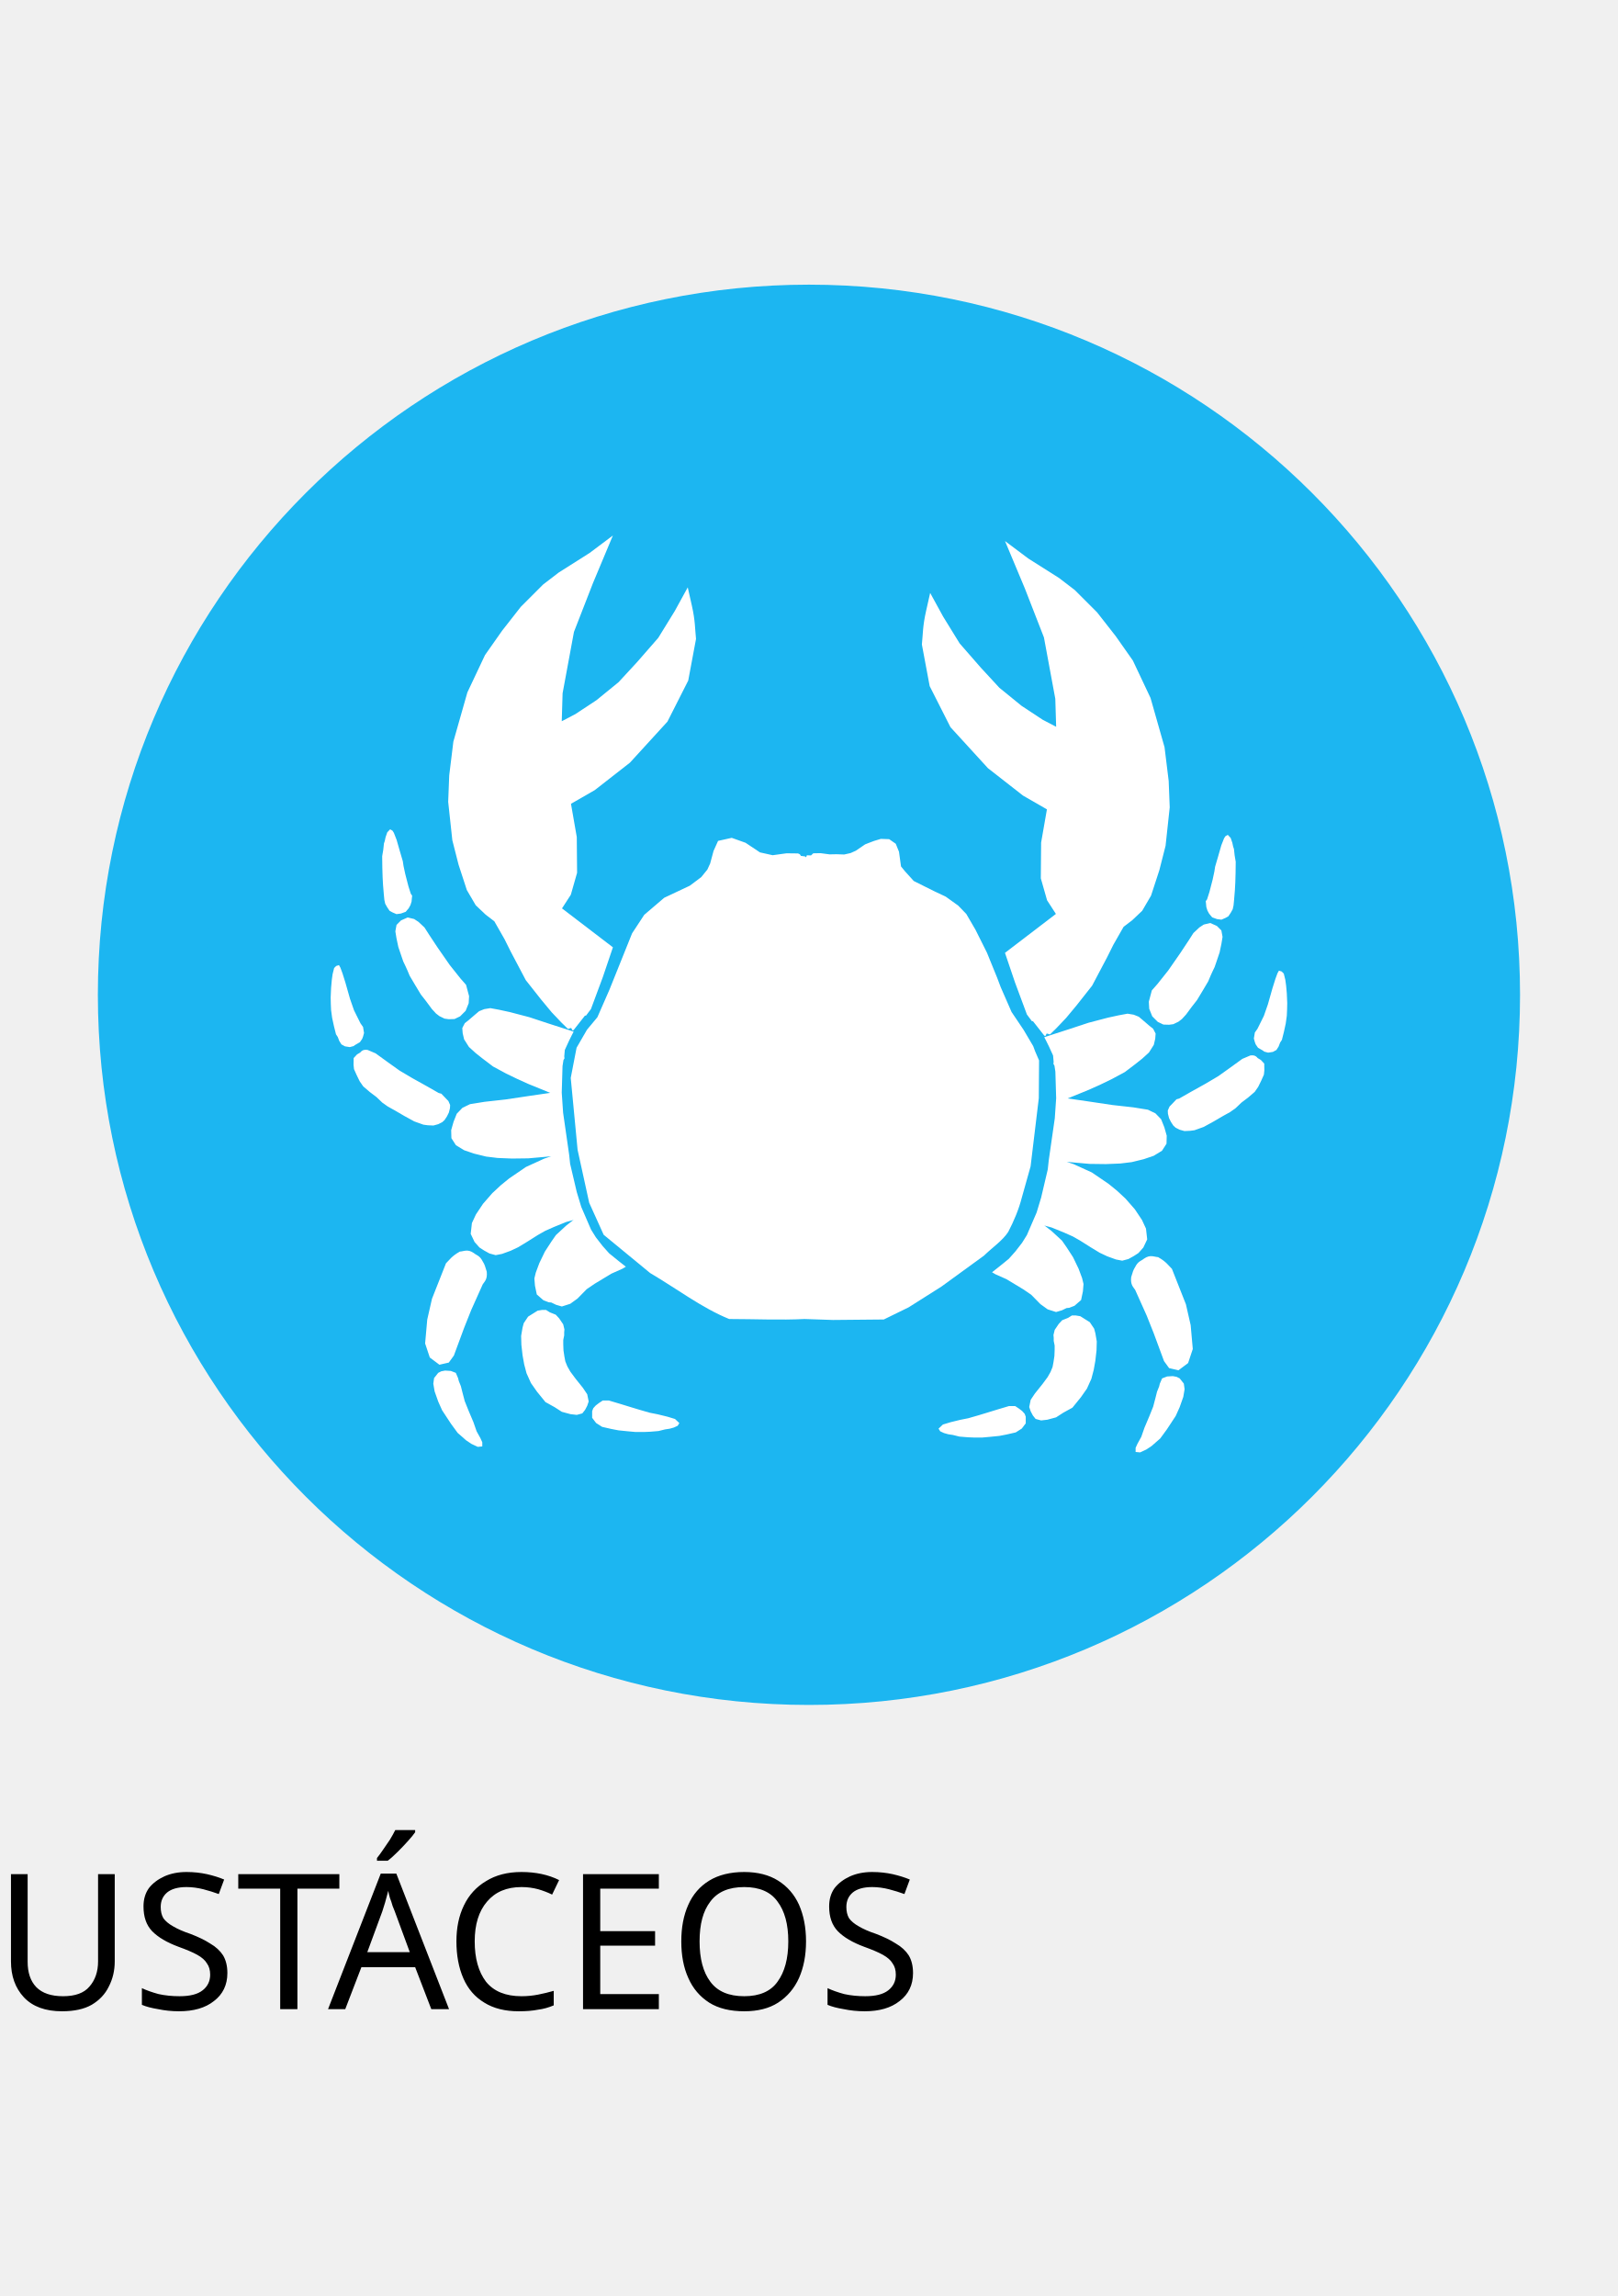
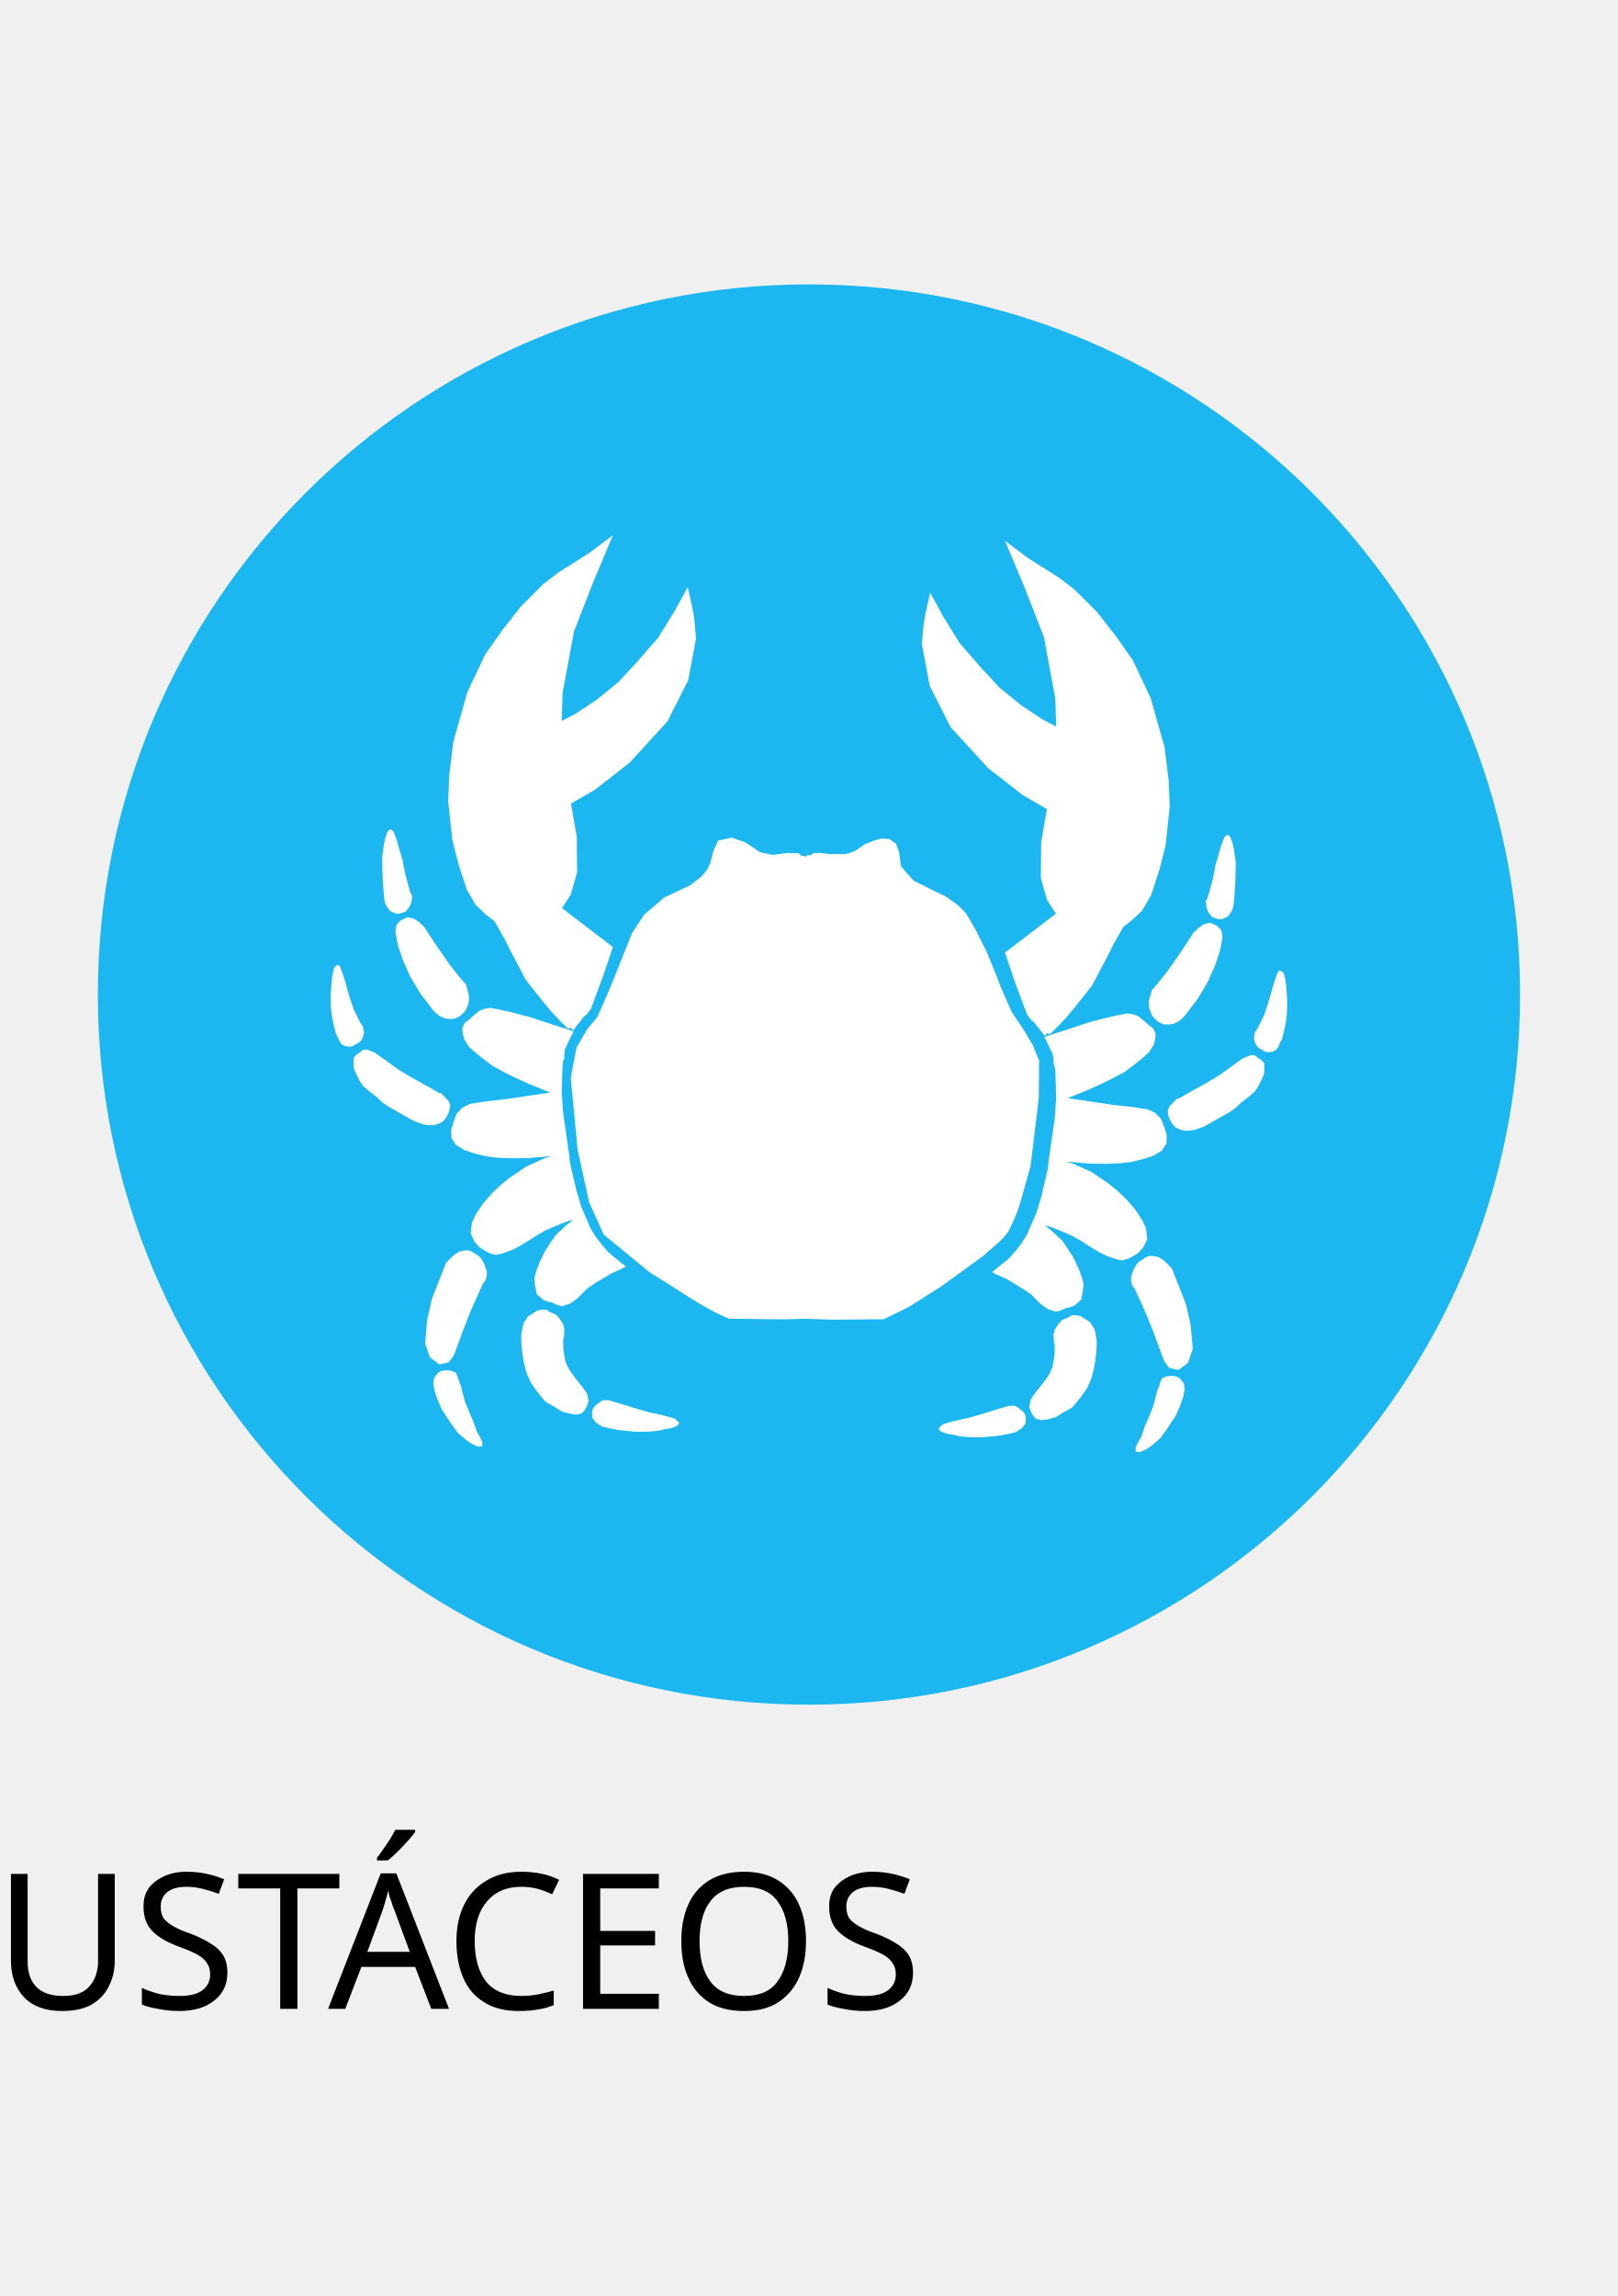
<svg xmlns="http://www.w3.org/2000/svg" width="262.205" height="372.047" id="svg4209" version="1.1">
  <defs id="defs4211" />
  <g id="layer1" transform="translate(0,-680.3149)">
-     <g id="g5335" transform="matrix(5.576633,0,0,5.576633,-1227.129,-1253.357)">
+     <g id="g5335" transform="matrix(5.576633,0,0,5.576633,-1227.129,-1253.4)">
      <text id="text4033-9-3-6" y="405.127" x="243.556" style="font-size:15px;font-style:normal;font-weight:normal;text-align:center;line-height:125%;letter-spacing:0px;word-spacing:0px;text-anchor:middle;fill:#000000;fill-opacity:1;stroke:none;font-family:Sans" xml:space="preserve">
        <tspan style="font-size:5.5px" id="tspan4037-1-5-6" y="405.127" x="243.556">CRUSTÁCEOS</tspan>
      </text>
      <g id="g5308">
        <path style="fill:#1cb6f1;fill-opacity:1;stroke:#1cb6f1;stroke-width:3;stroke-linecap:round;stroke-linejoin:round;stroke-miterlimit:4;stroke-opacity:1;stroke-dasharray:none;stroke-dashoffset:0" id="path3230-2-8-5" d="m 39.937,29.288 c 0,10.339 -8.222,18.72 -18.364,18.72 -10.142,0 -18.364,-8.381 -18.364,-18.72 0,-10.339 8.222,-18.72 18.364,-18.72 10.142,0 18.364,8.381 18.364,18.72 z" transform="matrix(1.040331,0,0,1.020515,221.1144,345.7628)" />
        <g id="g5283">
          <path id="path4196" d="m 250.212,378.656 -0.238,1.976 -0.251,0.893 c -0.091,0.357 -0.231,0.686 -0.395,1.002 -0.16,0.249 -0.467,0.456 -0.7,0.684 l -1.233,0.897 -0.953,0.603 -0.715,0.35 -1.472,0.014 -0.827,-0.028 c -0.692,0.036 -1.455,0.001 -2.184,0 -0.781,-0.316 -1.525,-0.884 -2.287,-1.331 l -1.345,-1.107 -0.417,-0.923 -0.336,-1.532 -0.199,-2.086 0.168,-0.869 0.3,-0.519 0.303,-0.364 0.35,-0.799 0.659,-1.64 0.35,-0.533 0.575,-0.491 0.743,-0.35 0.336,-0.252 0.182,-0.224 0.084,-0.182 0.098,-0.364 0.126,-0.28 0.378,-0.084 0.392,0.14 0.42,0.28 0.378,0.084 0.406,-0.056 0.327,0.004 c 0.071,0.022 0.052,0.045 0.066,0.068 l 0.131,0.017 0.055,0.043 0.027,-0.074 0.113,0.004 0.066,-0.062 0.199,-0.004 0.262,0.035 0.207,-0.004 0.223,0.008 0.191,-0.043 0.156,-0.07 0.27,-0.184 0.109,-0.043 0.145,-0.055 0.195,-0.059 0.23,0.008 0.18,0.125 0.09,0.223 0.059,0.43 0.121,0.148 0.258,0.285 0.578,0.289 0.355,0.168 0.359,0.258 0.23,0.238 0.266,0.457 0.086,0.172 0.246,0.492 0.297,0.73 0.102,0.27 0.316,0.723 0.352,0.523 0.277,0.469 0.055,0.148 0.113,0.262 z" style="fill:#ffffff;fill-opacity:1;stroke:#ffffff;stroke-width:0.05;stroke-linecap:butt;stroke-linejoin:miter;stroke-miterlimit:4;stroke-opacity:1;stroke-dasharray:none" />
          <g transform="translate(178.2152,347.3626)" style="fill:#ffffff;fill-opacity:1;stroke:#ffffff;stroke-opacity:1" id="g4106">
            <path style="fill:#ffffff;fill-opacity:1;stroke:#ffffff;stroke-width:0.05;stroke-linecap:butt;stroke-linejoin:miter;stroke-miterlimit:4;stroke-opacity:1;stroke-dasharray:none" d="m 58.487,29.294 0.333,-0.424 0.03,0 0.135,-0.18 0.346,-0.931 0.285,-0.841 -1.484,-1.134 0.267,-0.413 0.18,-0.631 -0.009,-1.033 -0.171,-0.981 0.706,-0.406 1.018,-0.795 1.086,-1.188 0.601,-1.187 0.225,-1.202 c -0.031,-0.302 -0.021,-0.523 -0.12,-0.962 l -0.105,-0.466 -0.346,0.631 -0.481,0.781 -0.616,0.706 -0.541,0.586 -0.646,0.526 -0.616,0.406 -0.432,0.226 0.026,-0.857 0.331,-1.788 0.556,-1.427 0.541,-1.292 -0.601,0.451 -0.901,0.571 -0.451,0.346 -0.646,0.646 -0.541,0.691 -0.496,0.706 -0.511,1.082 -0.406,1.427 -0.12,0.977 -0.03,0.766 0.12,1.112 0.18,0.706 0.24,0.736 0.255,0.436 0.285,0.27 0.255,0.195 0.3,0.526 0.18,0.361 0.436,0.826 0.451,0.571 0.3,0.361 0.281,0.296 0.179,0.175 c 0.103,-0.021 0.087,-0.062 0.139,0.043 z" id="path4198" />
            <path style="fill:#ffffff;fill-opacity:1;stroke:#ffffff;stroke-width:0.05;stroke-linecap:butt;stroke-linejoin:miter;stroke-miterlimit:4;stroke-opacity:1;stroke-dasharray:none" d="m 58.468,29.374 -0.706,-0.228 -0.552,-0.182 -0.564,-0.148 -0.313,-0.068 -0.25,-0.046 -0.171,0.028 -0.142,0.057 -0.108,0.091 -0.199,0.171 -0.102,0.08 -0.068,0.131 0.011,0.142 0.04,0.171 0.137,0.216 0.194,0.176 0.194,0.154 0.307,0.233 0.381,0.205 0.319,0.154 0.342,0.154 0.7,0.285 -0.666,0.097 -0.723,0.108 -0.609,0.068 -0.421,0.068 -0.211,0.102 -0.159,0.165 -0.091,0.228 -0.068,0.239 0.006,0.222 0.125,0.194 0.233,0.142 0.285,0.097 0.347,0.085 0.33,0.04 0.416,0.017 0.473,-0.006 0.387,-0.034 0.427,-0.04 0.097,-0.023 -0.171,0.063 -0.268,0.091 -0.524,0.239 -0.484,0.33 -0.245,0.199 -0.245,0.228 -0.268,0.307 -0.205,0.307 -0.114,0.245 -0.034,0.302 0.108,0.228 0.137,0.154 0.131,0.085 0.154,0.085 0.171,0.046 0.176,-0.034 0.25,-0.091 0.216,-0.102 0.262,-0.159 0.307,-0.194 0.211,-0.12 0.256,-0.114 0.364,-0.148 0.273,-0.074 0.12,-0.034 -0.188,0.114 -0.182,0.142 -0.296,0.273 -0.131,0.188 -0.188,0.29 -0.159,0.33 -0.102,0.273 -0.04,0.165 0.017,0.205 0.051,0.245 0.182,0.159 0.148,0.057 0.074,0.006 0.142,0.068 0.159,0.046 0.233,-0.074 0.205,-0.148 0.268,-0.273 0.233,-0.159 0.49,-0.296 0.319,-0.142 0.068,-0.04 -0.188,-0.148 -0.273,-0.222 -0.188,-0.211 -0.199,-0.256 -0.142,-0.228 -0.285,-0.66 -0.131,-0.433 -0.194,-0.825 -0.028,-0.262 -0.176,-1.224 -0.04,-0.586 0.023,-0.774 0.028,-0.182 0.028,-0.046 -0.006,-0.051 0.017,-0.194 0.125,-0.273 0.085,-0.171 z" id="path4200" />
            <path style="fill:#ffffff;fill-opacity:1;stroke:#ffffff;stroke-width:0.05;stroke-linecap:butt;stroke-linejoin:miter;stroke-miterlimit:4;stroke-opacity:1;stroke-dasharray:none" d="m 53.695,27.567 0.066,0.158 0.154,0.26 0.17,0.282 0.154,0.197 0.165,0.223 0.117,0.127 0.096,0.074 0.143,0.069 0.117,0.016 0.159,-0.005 0.154,-0.074 0.154,-0.154 0.085,-0.212 0.011,-0.197 -0.085,-0.319 -0.159,-0.181 -0.313,-0.393 -0.351,-0.505 -0.239,-0.361 -0.143,-0.223 -0.17,-0.159 -0.122,-0.08 -0.175,-0.042 -0.181,0.08 -0.122,0.122 -0.032,0.175 0.032,0.197 0.053,0.25 0.09,0.266 0.053,0.154 0.065,0.136 z" id="path4202" />
            <path style="fill:#ffffff;fill-opacity:1;stroke:#ffffff;stroke-width:0.05;stroke-linecap:butt;stroke-linejoin:miter;stroke-miterlimit:4;stroke-opacity:1;stroke-dasharray:none" d="m 53.016,23.895 -0.02,0.184 -0.031,0.184 0.004,0.324 0.008,0.277 0.012,0.223 0.023,0.277 0.016,0.164 0.023,0.105 0.055,0.098 0.066,0.098 0.078,0.043 0.109,0.047 0.121,-0.016 0.129,-0.047 0.082,-0.098 0.047,-0.086 0.031,-0.098 0.008,-0.086 0.008,-0.074 -0.035,-0.047 -0.07,-0.219 -0.094,-0.363 -0.051,-0.238 -0.02,-0.133 -0.086,-0.293 -0.094,-0.328 -0.078,-0.199 -0.035,-0.055 -0.047,-0.027 -0.066,0.07 -0.047,0.137 -0.023,0.109 z" id="path4204" />
            <path style="fill:#ffffff;fill-opacity:1;stroke:#ffffff;stroke-width:0.05;stroke-linecap:butt;stroke-linejoin:miter;stroke-miterlimit:4;stroke-opacity:1;stroke-dasharray:none" d="m 51.617,27.473 -0.051,0.051 -0.043,0.172 -0.023,0.168 -0.02,0.227 -0.012,0.277 0.004,0.184 0.008,0.18 0.031,0.227 0.051,0.234 0.059,0.234 0.051,0.078 0.043,0.113 0.059,0.094 0.094,0.051 0.129,0.02 0.102,-0.027 0.035,-0.027 0.141,-0.082 0.062,-0.09 0.023,-0.062 0.027,-0.098 -0.027,-0.164 -0.074,-0.105 -0.188,-0.379 -0.117,-0.336 -0.133,-0.469 -0.086,-0.273 -0.059,-0.16 -0.031,-0.055 z" id="path4206" />
            <path style="fill:#ffffff;fill-opacity:1;stroke:#ffffff;stroke-width:0.046;stroke-linecap:butt;stroke-linejoin:miter;stroke-miterlimit:4;stroke-opacity:1;stroke-dasharray:none" d="m 52.959,31.405 -0.172,-0.164 -0.191,-0.144 -0.191,-0.164 -0.098,-0.141 -0.09,-0.184 -0.074,-0.167 -0.012,-0.117 0.003,-0.188 0.089,-0.096 0.094,-0.056 c 0.064,-0.083 0.128,-0.078 0.192,-0.071 l 0.228,0.097 0.349,0.253 0.346,0.247 0.361,0.214 0.452,0.252 0.329,0.188 0.074,0.02 0.137,0.144 0.059,0.06 0.047,0.107 -0.004,0.084 -0.031,0.124 -0.055,0.11 -0.066,0.1 -0.062,0.057 -0.113,0.057 -0.133,0.037 -0.16,-0.007 -0.125,-0.017 -0.262,-0.094 -0.281,-0.154 -0.281,-0.164 -0.199,-0.11 z" id="path4208" />
            <path style="fill:#ffffff;fill-opacity:1;stroke:#ffffff;stroke-width:0.05;stroke-linecap:butt;stroke-linejoin:miter;stroke-miterlimit:4;stroke-opacity:1;stroke-dasharray:none" d="m 55.505,37.437 0.335,-0.747 c 0.056,-0.088 0.135,-0.136 0.114,-0.351 -0.053,-0.17 -0.052,-0.188 -0.114,-0.29 -0.084,-0.168 -0.168,-0.165 -0.252,-0.236 -0.169,-0.116 -0.264,-0.046 -0.384,-0.038 -0.232,0.131 -0.281,0.225 -0.389,0.33 l -0.404,1.024 -0.137,0.602 -0.061,0.686 0.132,0.396 0.264,0.198 0.252,-0.058 0.14,-0.193 0.3,-0.811 z" id="path3330" />
            <path style="fill:#ffffff;fill-opacity:1;stroke:#ffffff;stroke-width:0.05;stroke-linecap:butt;stroke-linejoin:miter;stroke-miterlimit:4;stroke-opacity:1;stroke-dasharray:none" d="m 54.472,39.436 0.112,-0.142 0.081,-0.041 0.105,-0.02 0.159,0.01 0.132,0.051 0.061,0.142 0.02,0.081 0.061,0.153 0.041,0.163 0.071,0.27 0.112,0.279 0.142,0.336 0.092,0.264 0.112,0.203 0.051,0.112 0,0.092 -0.102,0.01 -0.173,-0.081 -0.153,-0.102 -0.244,-0.214 -0.193,-0.264 -0.254,-0.386 -0.112,-0.249 -0.105,-0.297 -0.037,-0.217 z" id="path4100" />
            <path style="fill:#ffffff;fill-opacity:1;stroke:#ffffff;stroke-width:0.05;stroke-linecap:butt;stroke-linejoin:miter;stroke-miterlimit:4;stroke-opacity:1;stroke-dasharray:none" d="m 59.096,40.315 0.067,-0.074 0.087,-0.067 0.107,-0.071 0.168,3e-6 0.329,0.098 0.329,0.101 0.221,0.067 0.302,0.087 0.235,0.047 0.275,0.067 0.221,0.067 0.107,0.101 -0.034,0.054 -0.101,0.047 -0.121,0.034 -0.134,0.02 -0.188,0.047 -0.242,0.02 -0.168,0.007 -0.255,0 -0.221,-0.02 -0.268,-0.027 -0.208,-0.04 -0.262,-0.06 -0.168,-0.107 -0.107,-0.141 0,-0.181 z" id="path4102" />
            <path style="fill:#ffffff;fill-opacity:1;stroke:#ffffff;stroke-width:0.05;stroke-linecap:butt;stroke-linejoin:miter;stroke-miterlimit:4;stroke-opacity:1;stroke-dasharray:none" d="m 58.211,38.806 -0.027,-0.181 -0.007,-0.181 0,-0.127 0.027,-0.134 0,-0.087 0.007,-0.081 -0.034,-0.141 -0.114,-0.168 -0.094,-0.101 -0.168,-0.067 -0.107,-0.067 -0.107,0 -0.121,0.02 -0.107,0.067 -0.161,0.101 -0.121,0.181 -0.034,0.127 -0.04,0.235 0.007,0.255 0.034,0.302 0.047,0.262 0.067,0.255 0.127,0.282 0.174,0.248 0.242,0.298 0.262,0.145 0.208,0.134 0.248,0.067 0.174,0.02 0.148,-0.04 0.074,-0.094 0.06,-0.114 0.04,-0.118 -0.04,-0.197 -0.121,-0.181 -0.215,-0.268 -0.154,-0.208 -0.087,-0.154 -0.06,-0.148 z" id="path4104" />
          </g>
          <g transform="matrix(-1,0,0,1,308.8997,347.5237)" style="fill:#ffffff;fill-opacity:1;stroke:#ffffff;stroke-opacity:1" id="g4106-5">
            <path style="fill:#ffffff;fill-opacity:1;stroke:#ffffff;stroke-width:0.05;stroke-linecap:butt;stroke-linejoin:miter;stroke-miterlimit:4;stroke-opacity:1;stroke-dasharray:none" d="m 58.487,29.294 0.333,-0.424 0.03,0 0.135,-0.18 0.346,-0.931 0.285,-0.841 -1.484,-1.134 0.267,-0.413 0.18,-0.631 -0.009,-1.033 -0.171,-0.981 0.706,-0.406 1.018,-0.795 1.086,-1.188 0.601,-1.187 0.225,-1.202 c -0.031,-0.302 -0.021,-0.523 -0.12,-0.962 l -0.105,-0.466 -0.346,0.631 -0.481,0.781 -0.616,0.706 -0.541,0.586 -0.646,0.526 -0.616,0.406 -0.432,0.226 0.026,-0.857 0.331,-1.788 0.556,-1.427 0.541,-1.292 -0.601,0.451 -0.901,0.571 -0.451,0.346 -0.646,0.646 -0.541,0.691 -0.496,0.706 -0.511,1.082 -0.406,1.427 -0.12,0.977 -0.03,0.766 0.12,1.112 0.18,0.706 0.24,0.736 0.255,0.436 0.285,0.27 0.255,0.195 0.3,0.526 0.18,0.361 0.436,0.826 0.451,0.571 0.3,0.361 0.281,0.296 0.179,0.175 c 0.103,-0.021 0.087,-0.062 0.139,0.043 z" id="path4198-9" />
            <path style="fill:#ffffff;fill-opacity:1;stroke:#ffffff;stroke-width:0.05;stroke-linecap:butt;stroke-linejoin:miter;stroke-miterlimit:4;stroke-opacity:1;stroke-dasharray:none" d="m 58.468,29.374 -0.706,-0.228 -0.552,-0.182 -0.564,-0.148 -0.313,-0.068 -0.25,-0.046 -0.171,0.028 -0.142,0.057 -0.108,0.091 -0.199,0.171 -0.102,0.08 -0.068,0.131 0.011,0.142 0.04,0.171 0.137,0.216 0.194,0.176 0.194,0.154 0.307,0.233 0.381,0.205 0.319,0.154 0.342,0.154 0.7,0.285 -0.666,0.097 -0.723,0.108 -0.609,0.068 -0.421,0.068 -0.211,0.102 -0.159,0.165 -0.091,0.228 -0.068,0.239 0.006,0.222 0.125,0.194 0.233,0.142 0.285,0.097 0.347,0.085 0.33,0.04 0.416,0.017 0.473,-0.006 0.387,-0.034 0.427,-0.04 0.097,-0.023 -0.171,0.063 -0.268,0.091 -0.524,0.239 -0.484,0.33 -0.245,0.199 -0.245,0.228 -0.268,0.307 -0.205,0.307 -0.114,0.245 -0.034,0.302 0.108,0.228 0.137,0.154 0.131,0.085 0.154,0.085 0.171,0.046 0.176,-0.034 0.25,-0.091 0.216,-0.102 0.262,-0.159 0.307,-0.194 0.211,-0.12 0.256,-0.114 0.364,-0.148 0.273,-0.074 0.12,-0.034 -0.188,0.114 -0.182,0.142 -0.296,0.273 -0.131,0.188 -0.188,0.29 -0.159,0.33 -0.102,0.273 -0.04,0.165 0.017,0.205 0.051,0.245 0.182,0.159 0.148,0.057 0.074,0.006 0.142,0.068 0.159,0.046 0.233,-0.074 0.205,-0.148 0.268,-0.273 0.233,-0.159 0.49,-0.296 0.319,-0.142 0.068,-0.04 -0.188,-0.148 -0.273,-0.222 -0.188,-0.211 -0.199,-0.256 -0.142,-0.228 -0.285,-0.66 -0.131,-0.433 -0.194,-0.825 -0.028,-0.262 -0.176,-1.224 -0.04,-0.586 0.023,-0.774 0.028,-0.182 0.028,-0.046 -0.006,-0.051 0.017,-0.194 0.125,-0.273 0.085,-0.171 z" id="path4200-7" />
            <path style="fill:#ffffff;fill-opacity:1;stroke:#ffffff;stroke-width:0.05;stroke-linecap:butt;stroke-linejoin:miter;stroke-miterlimit:4;stroke-opacity:1;stroke-dasharray:none" d="m 53.695,27.567 0.066,0.158 0.154,0.26 0.17,0.282 0.154,0.197 0.165,0.223 0.117,0.127 0.096,0.074 0.143,0.069 0.117,0.016 0.159,-0.005 0.154,-0.074 0.154,-0.154 0.085,-0.212 0.011,-0.197 -0.085,-0.319 -0.159,-0.181 -0.313,-0.393 -0.351,-0.505 -0.239,-0.361 -0.143,-0.223 -0.17,-0.159 -0.122,-0.08 -0.175,-0.042 -0.181,0.08 -0.122,0.122 -0.032,0.175 0.032,0.197 0.053,0.25 0.09,0.266 0.053,0.154 0.065,0.136 z" id="path4202-7" />
            <path style="fill:#ffffff;fill-opacity:1;stroke:#ffffff;stroke-width:0.05;stroke-linecap:butt;stroke-linejoin:miter;stroke-miterlimit:4;stroke-opacity:1;stroke-dasharray:none" d="m 53.016,23.895 -0.02,0.184 -0.031,0.184 0.004,0.324 0.008,0.277 0.012,0.223 0.023,0.277 0.016,0.164 0.023,0.105 0.055,0.098 0.066,0.098 0.078,0.043 0.109,0.047 0.121,-0.016 0.129,-0.047 0.082,-0.098 0.047,-0.086 0.031,-0.098 0.008,-0.086 0.008,-0.074 -0.035,-0.047 -0.07,-0.219 -0.094,-0.363 -0.051,-0.238 -0.02,-0.133 -0.086,-0.293 -0.094,-0.328 -0.078,-0.199 -0.035,-0.055 -0.047,-0.027 -0.066,0.07 -0.047,0.137 -0.023,0.109 z" id="path4204-7" />
            <path style="fill:#ffffff;fill-opacity:1;stroke:#ffffff;stroke-width:0.05;stroke-linecap:butt;stroke-linejoin:miter;stroke-miterlimit:4;stroke-opacity:1;stroke-dasharray:none" d="m 51.617,27.473 -0.051,0.051 -0.043,0.172 -0.023,0.168 -0.02,0.227 -0.012,0.277 0.004,0.184 0.008,0.18 0.031,0.227 0.051,0.234 0.059,0.234 0.051,0.078 0.043,0.113 0.059,0.094 0.094,0.051 0.129,0.02 0.102,-0.027 0.035,-0.027 0.141,-0.082 0.062,-0.09 0.023,-0.062 0.027,-0.098 -0.027,-0.164 -0.074,-0.105 -0.188,-0.379 -0.117,-0.336 -0.133,-0.469 -0.086,-0.273 -0.059,-0.16 -0.031,-0.055 z" id="path4206-9" />
            <path style="fill:#ffffff;fill-opacity:1;stroke:#ffffff;stroke-width:0.046;stroke-linecap:butt;stroke-linejoin:miter;stroke-miterlimit:4;stroke-opacity:1;stroke-dasharray:none" d="m 52.959,31.405 -0.172,-0.164 -0.191,-0.144 -0.191,-0.164 -0.098,-0.141 -0.09,-0.184 -0.074,-0.167 -0.012,-0.117 0.003,-0.188 0.089,-0.096 0.094,-0.056 c 0.064,-0.083 0.128,-0.078 0.192,-0.071 l 0.228,0.097 0.349,0.253 0.346,0.247 0.361,0.214 0.452,0.252 0.329,0.188 0.074,0.02 0.137,0.144 0.059,0.06 0.047,0.107 -0.004,0.084 -0.031,0.124 -0.055,0.11 -0.066,0.1 -0.062,0.057 -0.113,0.057 -0.133,0.037 -0.16,-0.007 -0.125,-0.017 -0.262,-0.094 -0.281,-0.154 -0.281,-0.164 -0.199,-0.11 z" id="path4208-4" />
            <path style="fill:#ffffff;fill-opacity:1;stroke:#ffffff;stroke-width:0.05;stroke-linecap:butt;stroke-linejoin:miter;stroke-miterlimit:4;stroke-opacity:1;stroke-dasharray:none" d="m 55.505,37.437 0.335,-0.747 c 0.056,-0.088 0.135,-0.136 0.114,-0.351 -0.053,-0.17 -0.052,-0.188 -0.114,-0.29 -0.084,-0.168 -0.168,-0.165 -0.252,-0.236 -0.169,-0.116 -0.264,-0.046 -0.384,-0.038 -0.232,0.131 -0.281,0.225 -0.389,0.33 l -0.404,1.024 -0.137,0.602 -0.061,0.686 0.132,0.396 0.264,0.198 0.252,-0.058 0.14,-0.193 0.3,-0.811 z" id="path3330-2" />
            <path style="fill:#ffffff;fill-opacity:1;stroke:#ffffff;stroke-width:0.05;stroke-linecap:butt;stroke-linejoin:miter;stroke-miterlimit:4;stroke-opacity:1;stroke-dasharray:none" d="m 54.472,39.436 0.112,-0.142 0.081,-0.041 0.105,-0.02 0.159,0.01 0.132,0.051 0.061,0.142 0.02,0.081 0.061,0.153 0.041,0.163 0.071,0.27 0.112,0.279 0.142,0.336 0.092,0.264 0.112,0.203 0.051,0.112 0,0.092 -0.102,0.01 -0.173,-0.081 -0.153,-0.102 -0.244,-0.214 -0.193,-0.264 -0.254,-0.386 -0.112,-0.249 -0.105,-0.297 -0.037,-0.217 z" id="path4100-2" />
            <path style="fill:#ffffff;fill-opacity:1;stroke:#ffffff;stroke-width:0.05;stroke-linecap:butt;stroke-linejoin:miter;stroke-miterlimit:4;stroke-opacity:1;stroke-dasharray:none" d="m 59.096,40.315 0.067,-0.074 0.087,-0.067 0.107,-0.071 0.168,3e-6 0.329,0.098 0.329,0.101 0.221,0.067 0.302,0.087 0.235,0.047 0.275,0.067 0.221,0.067 0.107,0.101 -0.034,0.054 -0.101,0.047 -0.121,0.034 -0.134,0.02 -0.188,0.047 -0.242,0.02 -0.168,0.007 -0.255,0 -0.221,-0.02 -0.268,-0.027 -0.208,-0.04 -0.262,-0.06 -0.168,-0.107 -0.107,-0.141 0,-0.181 z" id="path4102-2" />
            <path style="fill:#ffffff;fill-opacity:1;stroke:#ffffff;stroke-width:0.05;stroke-linecap:butt;stroke-linejoin:miter;stroke-miterlimit:4;stroke-opacity:1;stroke-dasharray:none" d="m 58.211,38.806 -0.027,-0.181 -0.007,-0.181 0,-0.127 0.027,-0.134 0,-0.087 0.007,-0.081 -0.034,-0.141 -0.114,-0.168 -0.094,-0.101 -0.168,-0.067 -0.107,-0.067 -0.107,0 -0.121,0.02 -0.107,0.067 -0.161,0.101 -0.121,0.181 -0.034,0.127 -0.04,0.235 0.007,0.255 0.034,0.302 0.047,0.262 0.067,0.255 0.127,0.282 0.174,0.248 0.242,0.298 0.262,0.145 0.208,0.134 0.248,0.067 0.174,0.02 0.148,-0.04 0.074,-0.094 0.06,-0.114 0.04,-0.118 -0.04,-0.197 -0.121,-0.181 -0.215,-0.268 -0.154,-0.208 -0.087,-0.154 -0.06,-0.148 z" id="path4104-2" />
          </g>
        </g>
      </g>
    </g>
  </g>
</svg>
